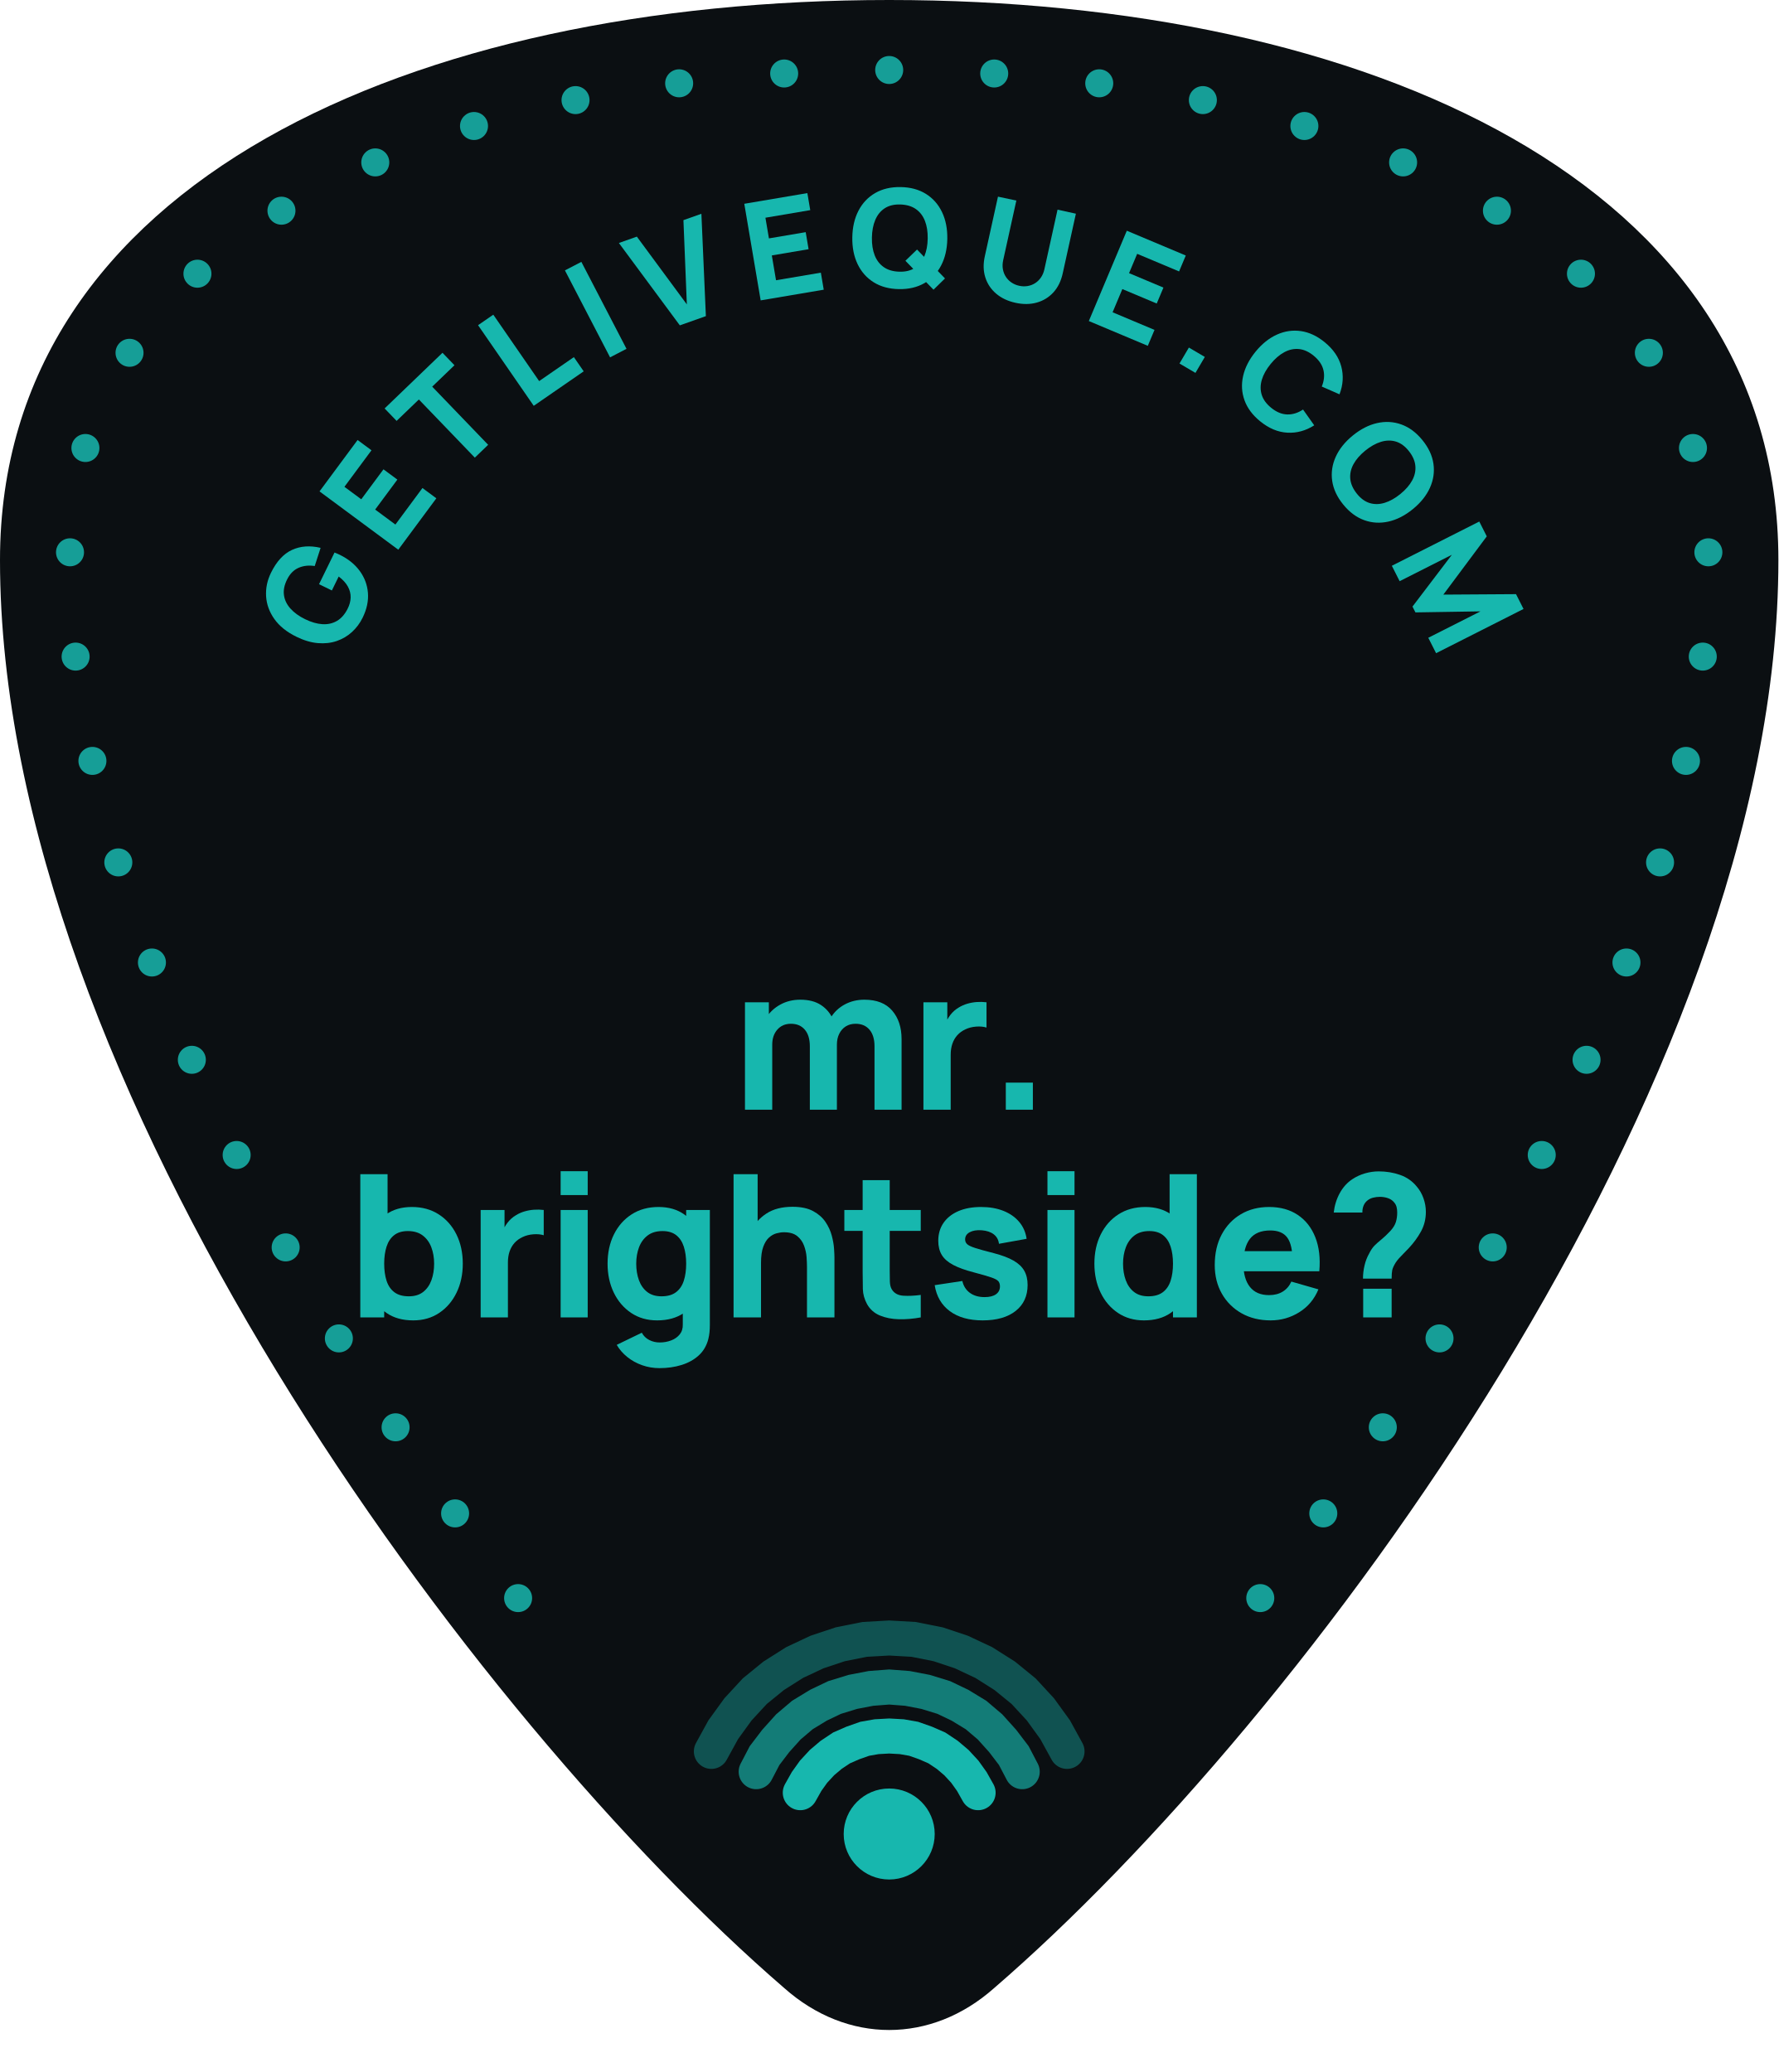
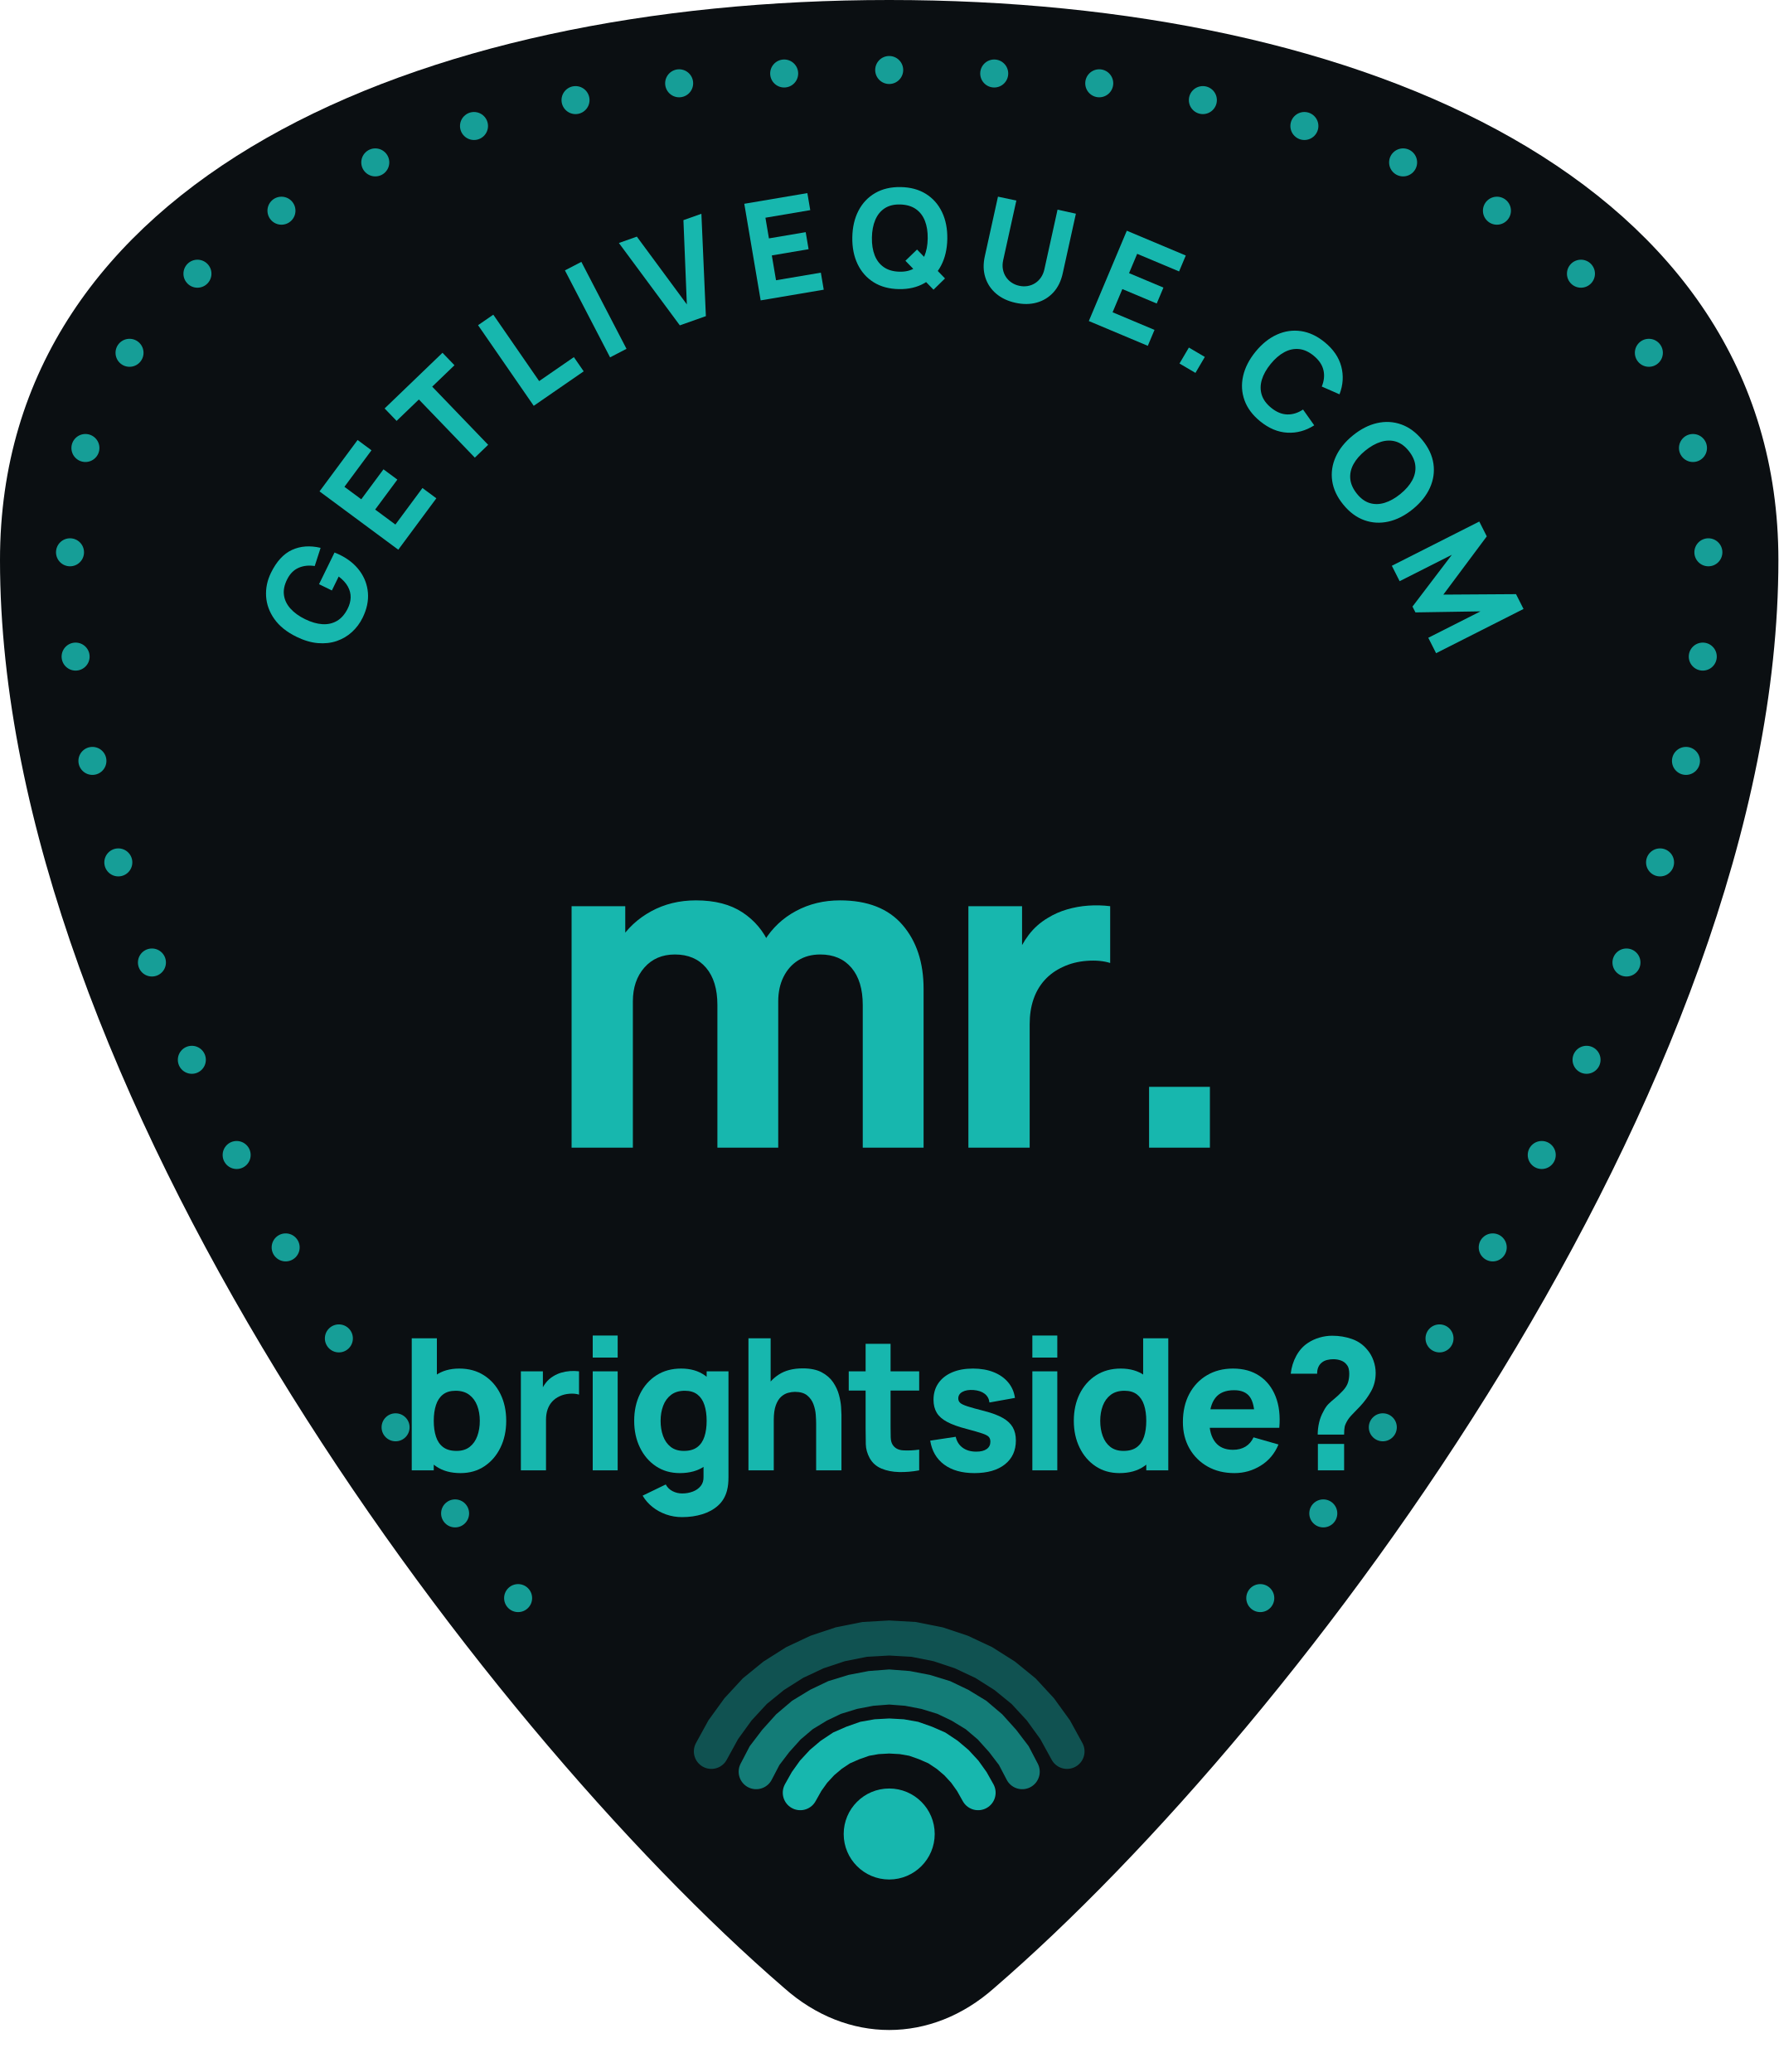
<svg xmlns="http://www.w3.org/2000/svg" viewBox="0 0 25.4 29.6" width="25.4mm" height="29.6mm">
  <defs>
    <clipPath id="pk">
      <path d="M 12.7 0.0 C 19.5 0.0 25.4 2.6 25.4 8.0 C 25.4 15.5 18.6 24.6 14.2 28.4 C 13.3 29.2 12.1 29.2 11.2 28.4 C 6.8 24.6 0.0 15.5 0.0 8.0 C 0.0 2.6 5.9 0.0 12.7 0.0 Z" />
    </clipPath>
  </defs>
  <path d="M 12.7 0.0 C 19.5 0.0 25.4 2.6 25.4 8.0 C 25.4 15.5 18.6 24.6 14.2 28.4 C 13.3 29.2 12.1 29.2 11.2 28.4 C 6.8 24.6 0.0 15.5 0.0 8.0 C 0.0 2.6 5.9 0.0 12.7 0.0 Z" fill="#0B0F12" />
  <g clip-path="url(#pk)">
    <circle cx="12.70" cy="1.00" r="0.2" fill="#17B7AE" opacity="0.85" />
    <circle cx="14.20" cy="1.05" r="0.2" fill="#17B7AE" opacity="0.85" />
    <circle cx="15.70" cy="1.19" r="0.2" fill="#17B7AE" opacity="0.85" />
    <circle cx="17.18" cy="1.43" r="0.2" fill="#17B7AE" opacity="0.85" />
    <circle cx="18.63" cy="1.80" r="0.2" fill="#17B7AE" opacity="0.85" />
    <circle cx="20.04" cy="2.32" r="0.2" fill="#17B7AE" opacity="0.85" />
    <circle cx="21.38" cy="3.01" r="0.2" fill="#17B7AE" opacity="0.85" />
    <circle cx="22.58" cy="3.91" r="0.2" fill="#17B7AE" opacity="0.85" />
    <circle cx="23.55" cy="5.04" r="0.2" fill="#17B7AE" opacity="0.85" />
    <circle cx="24.18" cy="6.40" r="0.2" fill="#17B7AE" opacity="0.85" />
    <circle cx="24.40" cy="7.89" r="0.2" fill="#17B7AE" opacity="0.85" />
    <circle cx="24.32" cy="9.38" r="0.2" fill="#17B7AE" opacity="0.85" />
    <circle cx="24.08" cy="10.87" r="0.2" fill="#17B7AE" opacity="0.85" />
    <circle cx="23.71" cy="12.32" r="0.2" fill="#17B7AE" opacity="0.85" />
    <circle cx="23.23" cy="13.75" r="0.2" fill="#17B7AE" opacity="0.85" />
    <circle cx="22.66" cy="15.14" r="0.2" fill="#17B7AE" opacity="0.85" />
    <circle cx="22.02" cy="16.50" r="0.2" fill="#17B7AE" opacity="0.85" />
    <circle cx="21.32" cy="17.82" r="0.2" fill="#17B7AE" opacity="0.85" />
    <circle cx="20.56" cy="19.12" r="0.2" fill="#17B7AE" opacity="0.85" />
    <circle cx="19.75" cy="20.39" r="0.2" fill="#17B7AE" opacity="0.85" />
    <circle cx="18.90" cy="21.62" r="0.2" fill="#17B7AE" opacity="0.85" />
    <circle cx="18.00" cy="22.83" r="0.2" fill="#17B7AE" opacity="0.85" />
    <circle cx="7.40" cy="22.83" r="0.2" fill="#17B7AE" opacity="0.85" />
    <circle cx="6.50" cy="21.62" r="0.2" fill="#17B7AE" opacity="0.85" />
    <circle cx="5.65" cy="20.39" r="0.2" fill="#17B7AE" opacity="0.85" />
    <circle cx="4.84" cy="19.12" r="0.2" fill="#17B7AE" opacity="0.85" />
    <circle cx="4.08" cy="17.82" r="0.2" fill="#17B7AE" opacity="0.85" />
    <circle cx="3.38" cy="16.50" r="0.2" fill="#17B7AE" opacity="0.85" />
    <circle cx="2.74" cy="15.14" r="0.2" fill="#17B7AE" opacity="0.85" />
    <circle cx="2.17" cy="13.75" r="0.2" fill="#17B7AE" opacity="0.85" />
    <circle cx="1.69" cy="12.32" r="0.2" fill="#17B7AE" opacity="0.85" />
    <circle cx="1.32" cy="10.87" r="0.2" fill="#17B7AE" opacity="0.85" />
    <circle cx="1.08" cy="9.38" r="0.2" fill="#17B7AE" opacity="0.85" />
    <circle cx="1.00" cy="7.89" r="0.2" fill="#17B7AE" opacity="0.85" />
    <circle cx="1.22" cy="6.40" r="0.2" fill="#17B7AE" opacity="0.85" />
    <circle cx="1.85" cy="5.04" r="0.2" fill="#17B7AE" opacity="0.85" />
    <circle cx="2.82" cy="3.91" r="0.2" fill="#17B7AE" opacity="0.85" />
    <circle cx="4.02" cy="3.01" r="0.2" fill="#17B7AE" opacity="0.85" />
    <circle cx="5.36" cy="2.32" r="0.2" fill="#17B7AE" opacity="0.85" />
    <circle cx="6.77" cy="1.80" r="0.2" fill="#17B7AE" opacity="0.85" />
    <circle cx="8.22" cy="1.43" r="0.2" fill="#17B7AE" opacity="0.85" />
    <circle cx="9.70" cy="1.19" r="0.2" fill="#17B7AE" opacity="0.85" />
    <circle cx="11.20" cy="1.05" r="0.2" fill="#17B7AE" opacity="0.85" />
    <path d="M11.43 25.61 L11.52 25.45 L11.62 25.31 L11.74 25.18 L11.87 25.07 L12.02 24.97 L12.18 24.90 L12.35 24.84 L12.52 24.81 L12.70 24.80 L12.88 24.81 L13.05 24.84 L13.22 24.90 L13.38 24.97 L13.53 25.07 L13.66 25.18 L13.78 25.31 L13.88 25.45 L13.97 25.61" fill="none" stroke="#17B7AE" stroke-width="0.5" stroke-linecap="round" opacity="1.0" />
    <path d="M10.80 25.31 L10.92 25.08 L11.08 24.87 L11.26 24.67 L11.46 24.50 L11.69 24.36 L11.92 24.25 L12.18 24.17 L12.44 24.12 L12.70 24.10 L12.96 24.12 L13.22 24.17 L13.48 24.25 L13.71 24.36 L13.94 24.50 L14.14 24.67 L14.32 24.87 L14.48 25.08 L14.60 25.31" fill="none" stroke="#17B7AE" stroke-width="0.5" stroke-linecap="round" opacity="0.65" />
    <path d="M10.16 25.02 L10.33 24.71 L10.54 24.42 L10.78 24.16 L11.05 23.94 L11.35 23.75 L11.67 23.60 L12.00 23.49 L12.35 23.42 L12.70 23.40 L13.05 23.42 L13.40 23.49 L13.73 23.60 L14.05 23.75 L14.35 23.94 L14.62 24.16 L14.86 24.42 L15.07 24.71 L15.24 25.02" fill="none" stroke="#17B7AE" stroke-width="0.5" stroke-linecap="round" opacity="0.4" />
    <circle cx="12.7" cy="26.2" r="0.65" fill="#17B7AE" />
    <g transform="translate(5.154 8.810) rotate(-63.94)" opacity="1.0">
      <path transform="translate(-0.720 0) scale(0.000972 -0.000972)" d="M740 -30Q604 -30 481.0 18.5Q358 67 263.5 162.0Q169 257 114.5 397.0Q60 537 60 720Q60 959 151.5 1126.5Q243 1294 397.5 1382.0Q552 1470 740 1470Q1018 1470 1177.0 1341.0Q1336 1212 1390 976L1112 936Q1073 1062 984.5 1137.5Q896 1213 758 1214Q621 1216 530.0 1155.0Q439 1094 393.5 982.0Q348 870 348 720Q348 570 393.5 460.0Q439 350 530.0 289.0Q621 228 758 226Q851 224 926.5 258.0Q1002 292 1054.0 365.0Q1106 438 1128 552H900V762H1418Q1420 749 1421.0 716.0Q1422 683 1422 678Q1422 471 1338.0 311.0Q1254 151 1101.0 60.5Q948 -30 740 -30Z" fill="#17B7AE" />
    </g>
    <g transform="translate(5.949 7.501) rotate(-53.48)" opacity="1.0">
      <path transform="translate(-0.574 0) scale(0.000972 -0.000972)" d="M140 0V1440H1080V1186H412V878H960V624H412V254H1080V0Z" fill="#17B7AE" />
    </g>
    <g transform="translate(6.877 6.446) rotate(-43.89)" opacity="1.0">
      <path transform="translate(-0.593 0) scale(0.000972 -0.000972)" d="M474 0V1186H20V1440H1200V1186H746V0Z" fill="#17B7AE" />
    </g>
    <g transform="translate(7.928 5.587) rotate(-34.62)" opacity="1.0">
      <path transform="translate(-0.526 0) scale(0.000972 -0.000972)" d="M160 0V1440H432V254H1052V0Z" fill="#17B7AE" />
    </g>
    <g transform="translate(8.831 5.044) rotate(-27.43)" opacity="1.0">
      <path transform="translate(-0.288 0) scale(0.000972 -0.000972)" d="M160 0V1440H432V0Z" fill="#17B7AE" />
    </g>
    <g transform="translate(9.896 4.582) rotate(-19.50)" opacity="1.0">
      <path transform="translate(-0.635 0) scale(0.000972 -0.000972)" d="M450 0 10 1440H290L650 256L1016 1440H1296L856 0Z" fill="#17B7AE" />
    </g>
    <g transform="translate(11.296 4.218) rotate(-9.62)" opacity="1.0">
      <path transform="translate(-0.574 0) scale(0.000972 -0.000972)" d="M140 0V1440H1080V1186H412V878H960V624H412V254H1080V0Z" fill="#17B7AE" />
    </g>
    <g transform="translate(12.840 4.101) rotate(0.96)" opacity="1.0">
      <path transform="translate(-0.737 0) scale(0.000972 -0.000972)" d="M1266 -30 846 388 1014 556 1432 138ZM758 -30Q542 -30 385.5 64.0Q229 158 144.5 327.0Q60 496 60 720Q60 944 144.5 1113.0Q229 1282 385.5 1376.0Q542 1470 758 1470Q974 1470 1130.5 1376.0Q1287 1282 1371.5 1113.0Q1456 944 1456 720Q1456 496 1371.5 327.0Q1287 158 1130.5 64.0Q974 -30 758 -30ZM758 226Q895 224 986.0 285.0Q1077 346 1122.5 458.0Q1168 570 1168 720Q1168 870 1122.5 980.0Q1077 1090 986.0 1151.0Q895 1212 758 1214Q621 1216 530.0 1155.0Q439 1094 393.5 982.0Q348 870 348 720Q348 570 393.5 460.0Q439 350 530.0 289.0Q621 228 758 226Z" fill="#17B7AE" />
    </g>
    <g transform="translate(14.509 4.297) rotate(12.44)" opacity="1.0">
      <path transform="translate(-0.706 0) scale(0.000972 -0.000972)" d="M726 -30Q552 -30 420.0 40.5Q288 111 214.0 239.0Q140 367 140 540V1438L416 1440V542Q416 471 440.0 413.0Q464 355 506.5 313.0Q549 271 605.5 248.5Q662 226 726 226Q792 226 848.5 249.0Q905 272 947.0 314.0Q989 356 1012.5 414.0Q1036 472 1036 542V1440H1312V540Q1312 367 1238.0 239.0Q1164 111 1032.0 40.5Q900 -30 726 -30Z" fill="#17B7AE" />
    </g>
    <g transform="translate(15.955 4.756) rotate(22.80)" opacity="1.0">
      <path transform="translate(-0.574 0) scale(0.000972 -0.000972)" d="M140 0V1440H1080V1186H412V878H960V624H412V254H1080V0Z" fill="#17B7AE" />
    </g>
    <g transform="translate(16.960 5.260) rotate(30.47)" opacity="1.0">
      <path transform="translate(-0.311 0) scale(0.000972 -0.000972)" d="M184 0V272H456V0Z" fill="#17B7AE" />
    </g>
    <g transform="translate(18.007 5.988) rotate(39.18)" opacity="1.0">
      <path transform="translate(-0.725 0) scale(0.000972 -0.000972)" d="M758 -30Q542 -30 385.5 64.0Q229 158 144.5 327.0Q60 496 60 720Q60 944 144.5 1113.0Q229 1282 385.5 1376.0Q542 1470 758 1470Q1006 1470 1174.5 1347.0Q1343 1224 1412 1014L1138 938Q1098 1069 1003.0 1141.5Q908 1214 758 1214Q621 1214 529.5 1153.0Q438 1092 392.0 981.0Q346 870 346 720Q346 570 392.0 459.0Q438 348 529.5 287.0Q621 226 758 226Q908 226 1003.0 299.0Q1098 372 1138 502L1412 426Q1343 216 1174.5 93.0Q1006 -30 758 -30Z" fill="#17B7AE" />
    </g>
    <g transform="translate(19.208 7.190) rotate(50.79)" opacity="1.0">
      <path transform="translate(-0.737 0) scale(0.000972 -0.000972)" d="M758 -30Q542 -30 385.5 64.0Q229 158 144.5 327.0Q60 496 60 720Q60 944 144.5 1113.0Q229 1282 385.5 1376.0Q542 1470 758 1470Q974 1470 1130.5 1376.0Q1287 1282 1371.5 1113.0Q1456 944 1456 720Q1456 496 1371.5 327.0Q1287 158 1130.5 64.0Q974 -30 758 -30ZM758 226Q895 224 986.0 285.0Q1077 346 1122.5 458.0Q1168 570 1168 720Q1168 870 1122.5 980.0Q1077 1090 986.0 1151.0Q895 1212 758 1214Q621 1216 530.0 1155.0Q439 1094 393.5 982.0Q348 870 348 720Q348 570 393.5 460.0Q439 350 530.0 289.0Q621 228 758 226Z" fill="#17B7AE" />
    </g>
    <g transform="translate(20.195 8.707) rotate(63.16)" opacity="1.0">
      <path transform="translate(-0.836 0) scale(0.000972 -0.000972)" d="M140 0V1440H384L860 484L1336 1440H1580V0H1326V860L908 0H812L394 860V0Z" fill="#17B7AE" />
    </g>
-     <path transform="translate(10.444 15.853) scale(0.001421 -0.001421)" d="M1440 0V638Q1440 745 1389.5 804.5Q1339 864 1250 864Q1193 864 1151.0 837.5Q1109 811 1085.5 763.5Q1062 716 1062 654L948 730Q948 841 1000.5 926.0Q1053 1011 1141.5 1058.5Q1230 1106 1338 1106Q1523 1106 1617.5 996.5Q1712 887 1712 710V0ZM138 0V1080H378V722H412V0ZM790 0V638Q790 745 739.5 804.5Q689 864 600 864Q515 864 463.5 805.5Q412 747 412 654L298 734Q298 840 351.0 924.0Q404 1008 493.5 1057.0Q583 1106 694 1106Q821 1106 902.5 1052.0Q984 998 1023.0 908.0Q1062 818 1062 710V0Z" fill="#17B7AE" />
-     <path transform="translate(12.990 15.853) scale(0.001421 -0.001421)" d="M140 0V1080H380V816L354 850Q375 906 410.0 952.0Q445 998 496 1028Q535 1052 581.0 1065.5Q627 1079 676.0 1082.5Q725 1086 774 1080V826Q729 840 669.5 835.5Q610 831 562 808Q514 786 481.0 749.5Q448 713 431.0 663.5Q414 614 414 552V0Z" fill="#17B7AE" />
-     <path transform="translate(14.104 15.853) scale(0.001421 -0.001421)" d="M184 0V272H456V0Z" fill="#17B7AE" />
-     <path transform="translate(4.950 18.820) scale(0.001421 -0.001421)" d="M670 -30Q509 -30 401.0 45.0Q293 120 238.5 249.0Q184 378 184 540Q184 702 238.0 831.0Q292 960 397.0 1035.0Q502 1110 656 1110Q811 1110 926.0 1036.0Q1041 962 1104.5 833.5Q1168 705 1168 540Q1168 378 1105.5 249.0Q1043 120 931.0 45.0Q819 -30 670 -30ZM138 0V1440H412V740H378V0ZM626 212Q714 212 770.0 256.0Q826 300 853.0 374.5Q880 449 880 540Q880 630 852.0 704.5Q824 779 765.5 823.5Q707 868 616 868Q531 868 478.5 827.0Q426 786 402.0 712.0Q378 638 378 540Q378 442 402.0 368.0Q426 294 480.5 253.0Q535 212 626 212Z" fill="#17B7AE" />
-     <path transform="translate(6.666 18.820) scale(0.001421 -0.001421)" d="M140 0V1080H380V816L354 850Q375 906 410.0 952.0Q445 998 496 1028Q535 1052 581.0 1065.5Q627 1079 676.0 1082.5Q725 1086 774 1080V826Q729 840 669.5 835.5Q610 831 562 808Q514 786 481.0 749.5Q448 713 431.0 663.5Q414 614 414 552V0Z" fill="#17B7AE" />
-     <path transform="translate(7.780 18.820) scale(0.001421 -0.001421)" d="M160 1230V1470H432V1230ZM160 0V1080H432V0Z" fill="#17B7AE" />
-     <path transform="translate(8.564 18.820) scale(0.001421 -0.001421)" d="M602 -510Q510 -510 427.0 -480.5Q344 -451 278.5 -398.5Q213 -346 172 -276L424 -154Q450 -202 498.5 -227.0Q547 -252 604 -252Q665 -252 719.0 -231.5Q773 -211 805.5 -170.5Q838 -130 836 -70V244H870V1080H1108V-74Q1108 -114 1104.5 -149.5Q1101 -185 1092 -220Q1066 -319 995.5 -383.0Q925 -447 823.0 -478.5Q721 -510 602 -510ZM578 -30Q429 -30 317.0 45.0Q205 120 142.5 249.0Q80 378 80 540Q80 705 143.5 833.5Q207 962 322.0 1036.0Q437 1110 592 1110Q746 1110 851.0 1035.0Q956 960 1010.0 831.0Q1064 702 1064 540Q1064 378 1009.5 249.0Q955 120 847.0 45.0Q739 -30 578 -30ZM622 212Q713 212 767.5 253.0Q822 294 846.0 368.0Q870 442 870 540Q870 638 846.0 712.0Q822 786 769.5 827.0Q717 868 632 868Q541 868 482.5 823.5Q424 779 396.0 704.5Q368 630 368 540Q368 449 395.0 374.5Q422 300 478.0 256.0Q534 212 622 212Z" fill="#17B7AE" />
-     <path transform="translate(10.281 18.820) scale(0.001421 -0.001421)" d="M876 0V510Q876 547 872.0 604.5Q868 662 847.0 720.0Q826 778 778.5 817.0Q731 856 644 856Q609 856 569.0 845.0Q529 834 494.0 802.5Q459 771 436.5 710.0Q414 649 414 548L258 622Q258 750 310.0 862.0Q362 974 466.5 1043.0Q571 1112 730 1112Q857 1112 937.0 1069.0Q1017 1026 1061.5 960.0Q1106 894 1125.0 822.5Q1144 751 1148.0 692.0Q1152 633 1152 606V0ZM138 0V1440H380V700H414V0Z" fill="#17B7AE" />
-     <path transform="translate(12.031 18.820) scale(0.001421 -0.001421)" d="M788 0Q676 -21 568.5 -18.5Q461 -16 376.5 19.5Q292 55 248 134Q208 208 206.0 284.5Q204 361 204 458V1380H476V474Q476 411 477.5 360.5Q479 310 498 280Q534 223 613.0 218.0Q692 213 788 226ZM20 870V1080H788V870Z" fill="#17B7AE" />
-     <path transform="translate(13.236 18.820) scale(0.001421 -0.001421)" d="M562 -30Q358 -30 232.5 62.5Q107 155 80 324L358 366Q375 290 433.5 247.0Q492 204 582 204Q656 204 696.0 232.5Q736 261 736 312Q736 344 720.0 363.5Q704 383 648.5 402.0Q593 421 476 452Q344 486 265.0 528.0Q186 570 151.0 628.5Q116 687 116 770Q116 874 169.0 950.5Q222 1027 318.5 1068.5Q415 1110 546 1110Q673 1110 771.0 1071.0Q869 1032 929.5 960.0Q990 888 1004 790L726 740Q719 800 674.0 835.0Q629 870 552 876Q477 881 431.5 856.0Q386 831 386 784Q386 756 405.5 737.0Q425 718 486.5 698.0Q548 678 674 646Q797 614 871.5 571.5Q946 529 980.0 469.5Q1014 410 1014 326Q1014 160 894.0 65.0Q774 -30 562 -30Z" fill="#17B7AE" />
-     <path transform="translate(14.733 18.820) scale(0.001421 -0.001421)" d="M160 1230V1470H432V1230ZM160 0V1080H432V0Z" fill="#17B7AE" />
-     <path transform="translate(15.517 18.820) scale(0.001421 -0.001421)" d="M578 -30Q429 -30 317.0 45.0Q205 120 142.5 249.0Q80 378 80 540Q80 705 143.5 833.5Q207 962 322.0 1036.0Q437 1110 592 1110Q746 1110 851.0 1035.0Q956 960 1010.0 831.0Q1064 702 1064 540Q1064 378 1009.5 249.0Q955 120 847.0 45.0Q739 -30 578 -30ZM622 212Q713 212 767.5 253.0Q822 294 846.0 368.0Q870 442 870 540Q870 638 846.0 712.0Q822 786 769.5 827.0Q717 868 632 868Q541 868 482.5 823.5Q424 779 396.0 704.5Q368 630 368 540Q368 449 395.0 374.5Q422 300 478.0 256.0Q534 212 622 212ZM870 0V740H836V1440H1110V0Z" fill="#17B7AE" />
-     <path transform="translate(17.236 18.820) scale(0.001421 -0.001421)" d="M642 -30Q476 -30 349.5 41.5Q223 113 151.5 238.5Q80 364 80 526Q80 703 150.0 834.0Q220 965 343.0 1037.5Q466 1110 626 1110Q796 1110 915.0 1030.0Q1034 950 1091.0 805.0Q1148 660 1131 464H862V564Q862 729 809.5 801.5Q757 874 638 874Q499 874 433.5 789.5Q368 705 368 540Q368 389 433.5 306.5Q499 224 626 224Q706 224 763.0 259.0Q820 294 850 360L1122 282Q1061 134 929.5 52.0Q798 -30 642 -30ZM284 464V666H1000V464Z" fill="#17B7AE" />
-     <path transform="translate(18.907 18.820) scale(0.001421 -0.001421)" d="M394 390Q394 456 409.5 522.0Q425 588 456 642Q481 693 510.5 722.5Q540 752 578.5 783.0Q617 814 670 870Q711 915 724.5 958.5Q738 1002 738 1054Q738 1081 732.5 1106.0Q727 1131 712 1150Q688 1183 648.5 1197.5Q609 1212 564 1212Q530 1212 497.5 1204.0Q465 1196 442 1178Q414 1157 400.5 1125.0Q387 1093 388 1054H100Q112 1161 161.0 1250.0Q210 1339 288 1390Q345 1428 414.0 1448.0Q483 1468 552 1468Q666 1468 767.0 1432.5Q868 1397 934 1316Q978 1265 1002.0 1197.5Q1026 1130 1026 1062Q1026 953 977.0 864.0Q928 775 856 698Q825 665 800.5 640.5Q776 616 756.5 594.5Q737 573 722 550Q694 504 688.0 475.0Q682 446 682 390ZM396 0V288H682V0Z" fill="#17B7AE" />
+     <path transform="translate(7.723 16.395) scale(0.003194 -0.003194)" d="M1440 0V638Q1440 745 1389.5 804.5Q1339 864 1250 864Q1193 864 1151.0 837.5Q1109 811 1085.5 763.5Q1062 716 1062 654L948 730Q948 841 1000.5 926.0Q1053 1011 1141.5 1058.5Q1230 1106 1338 1106Q1523 1106 1617.5 996.5Q1712 887 1712 710V0ZM138 0V1080H378V722H412V0ZM790 0V638Q790 745 739.5 804.5Q689 864 600 864Q515 864 463.5 805.5Q412 747 412 654L298 734Q298 840 351.0 924.0Q404 1008 493.5 1057.0Q583 1106 694 1106Q821 1106 902.5 1052.0Q984 998 1023.0 908.0Q1062 818 1062 710V0Z" fill="#17B7AE" />
+     <path transform="translate(13.384 16.395) scale(0.003194 -0.003194)" d="M140 0V1080H380V816L354 850Q375 906 410.0 952.0Q445 998 496 1028Q535 1052 581.0 1065.5Q627 1079 676.0 1082.5Q725 1086 774 1080V826Q729 840 669.5 835.5Q610 831 562 808Q514 786 481.0 749.5Q448 713 431.0 663.5Q414 614 414 552V0Z" fill="#17B7AE" />
+     <path transform="translate(15.824 16.395) scale(0.003194 -0.003194)" d="M184 0V272H456V0Z" fill="#17B7AE" />
+     <path transform="translate(5.700 21.005) scale(0.00131 -0.00131)" d="M670 -30Q509 -30 401.0 45.0Q293 120 238.5 249.0Q184 378 184 540Q184 702 238.0 831.0Q292 960 397.0 1035.0Q502 1110 656 1110Q811 1110 926.0 1036.0Q1041 962 1104.5 833.5Q1168 705 1168 540Q1168 378 1105.5 249.0Q1043 120 931.0 45.0Q819 -30 670 -30ZM138 0V1440H412V740H378V0ZM626 212Q714 212 770.0 256.0Q826 300 853.0 374.5Q880 449 880 540Q880 630 852.0 704.5Q824 779 765.5 823.5Q707 868 616 868Q531 868 478.5 827.0Q426 786 402.0 712.0Q378 638 378 540Q378 442 402.0 368.0Q426 294 480.5 253.0Q535 212 626 212Z" fill="#17B7AE" />
+     <path transform="translate(7.256 21.005) scale(0.00131 -0.00131)" d="M140 0V1080H380V816L354 850Q375 906 410.0 952.0Q445 998 496 1028Q535 1052 581.0 1065.5Q627 1079 676.0 1082.5Q725 1086 774 1080V826Q729 840 669.5 835.5Q610 831 562 808Q514 786 481.0 749.5Q448 713 431.0 663.5Q414 614 414 552V0Z" fill="#17B7AE" />
+     <path transform="translate(8.256 21.005) scale(0.00131 -0.00131)" d="M160 1230V1470H432V1230ZM160 0V1080H432V0Z" fill="#17B7AE" />
+     <path transform="translate(8.953 21.005) scale(0.00131 -0.00131)" d="M602 -510Q510 -510 427.0 -480.5Q344 -451 278.5 -398.5Q213 -346 172 -276L424 -154Q450 -202 498.5 -227.0Q547 -252 604 -252Q665 -252 719.0 -231.5Q773 -211 805.5 -170.5Q838 -130 836 -70V244H870V1080H1108V-74Q1108 -114 1104.5 -149.5Q1101 -185 1092 -220Q1066 -319 995.5 -383.0Q925 -447 823.0 -478.5Q721 -510 602 -510ZM578 -30Q429 -30 317.0 45.0Q205 120 142.5 249.0Q80 378 80 540Q80 705 143.5 833.5Q207 962 322.0 1036.0Q437 1110 592 1110Q746 1110 851.0 1035.0Q956 960 1010.0 831.0Q1064 702 1064 540Q1064 378 1009.5 249.0Q955 120 847.0 45.0Q739 -30 578 -30ZM622 212Q713 212 767.5 253.0Q822 294 846.0 368.0Q870 442 870 540Q870 638 846.0 712.0Q822 786 769.5 827.0Q717 868 632 868Q541 868 482.5 823.5Q424 779 396.0 704.5Q368 630 368 540Q368 449 395.0 374.5Q422 300 478.0 256.0Q534 212 622 212Z" fill="#17B7AE" />
+     <path transform="translate(10.509 21.005) scale(0.00131 -0.00131)" d="M876 0V510Q876 547 872.0 604.5Q868 662 847.0 720.0Q826 778 778.5 817.0Q731 856 644 856Q609 856 569.0 845.0Q529 834 494.0 802.5Q459 771 436.5 710.0Q414 649 414 548L258 622Q258 750 310.0 862.0Q362 974 466.5 1043.0Q571 1112 730 1112Q857 1112 937.0 1069.0Q1017 1026 1061.5 960.0Q1106 894 1125.0 822.5Q1144 751 1148.0 692.0Q1152 633 1152 606V0ZM138 0V1440H380V700H414V0Z" fill="#17B7AE" />
+     <path transform="translate(12.096 21.005) scale(0.00131 -0.00131)" d="M788 0Q676 -21 568.5 -18.5Q461 -16 376.5 19.5Q292 55 248 134Q208 208 206.0 284.5Q204 361 204 458V1380H476V474Q476 411 477.5 360.5Q479 310 498 280Q534 223 613.0 218.0Q692 213 788 226ZM20 870V1080H788V870Z" fill="#17B7AE" />
+     <path transform="translate(13.181 21.005) scale(0.00131 -0.00131)" d="M562 -30Q358 -30 232.5 62.5Q107 155 80 324L358 366Q375 290 433.5 247.0Q492 204 582 204Q656 204 696.0 232.5Q736 261 736 312Q736 344 720.0 363.5Q704 383 648.5 402.0Q593 421 476 452Q344 486 265.0 528.0Q186 570 151.0 628.5Q116 687 116 770Q116 874 169.0 950.5Q222 1027 318.5 1068.5Q415 1110 546 1110Q673 1110 771.0 1071.0Q869 1032 929.5 960.0Q990 888 1004 790L726 740Q719 800 674.0 835.0Q629 870 552 876Q477 881 431.5 856.0Q386 831 386 784Q386 756 405.5 737.0Q425 718 486.5 698.0Q548 678 674 646Q797 614 871.5 571.5Q946 529 980.0 469.5Q1014 410 1014 326Q1014 160 894.0 65.0Q774 -30 562 -30Z" fill="#17B7AE" />
+     <path transform="translate(14.535 21.005) scale(0.00131 -0.00131)" d="M160 1230V1470H432V1230ZM160 0V1080H432V0Z" fill="#17B7AE" />
+     <path transform="translate(15.232 21.005) scale(0.00131 -0.00131)" d="M578 -30Q429 -30 317.0 45.0Q205 120 142.5 249.0Q80 378 80 540Q80 705 143.5 833.5Q207 962 322.0 1036.0Q437 1110 592 1110Q746 1110 851.0 1035.0Q956 960 1010.0 831.0Q1064 702 1064 540Q1064 378 1009.5 249.0Q955 120 847.0 45.0Q739 -30 578 -30ZM622 212Q713 212 767.5 253.0Q822 294 846.0 368.0Q870 442 870 540Q870 638 846.0 712.0Q822 786 769.5 827.0Q717 868 632 868Q541 868 482.5 823.5Q424 779 396.0 704.5Q368 630 368 540Q368 449 395.0 374.5Q422 300 478.0 256.0Q534 212 622 212ZM870 0V740H836V1440H1110V0Z" fill="#17B7AE" />
+     <path transform="translate(16.790 21.005) scale(0.00131 -0.00131)" d="M642 -30Q476 -30 349.5 41.5Q223 113 151.5 238.5Q80 364 80 526Q80 703 150.0 834.0Q220 965 343.0 1037.5Q466 1110 626 1110Q796 1110 915.0 1030.0Q1034 950 1091.0 805.0Q1148 660 1131 464H862V564Q862 729 809.5 801.5Q757 874 638 874Q499 874 433.5 789.5Q368 705 368 540Q368 389 433.5 306.5Q499 224 626 224Q706 224 763.0 259.0Q820 294 850 360L1122 282Q1061 134 929.5 52.0Q798 -30 642 -30ZM284 464V666H1000V464Z" fill="#17B7AE" />
+     <path transform="translate(18.304 21.005) scale(0.00131 -0.00131)" d="M394 390Q394 456 409.5 522.0Q425 588 456 642Q481 693 510.5 722.5Q540 752 578.5 783.0Q617 814 670 870Q711 915 724.5 958.5Q738 1002 738 1054Q738 1081 732.5 1106.0Q727 1131 712 1150Q688 1183 648.5 1197.5Q609 1212 564 1212Q530 1212 497.5 1204.0Q465 1196 442 1178Q414 1157 400.5 1125.0Q387 1093 388 1054H100Q112 1161 161.0 1250.0Q210 1339 288 1390Q345 1428 414.0 1448.0Q483 1468 552 1468Q666 1468 767.0 1432.5Q868 1397 934 1316Q978 1265 1002.0 1197.5Q1026 1130 1026 1062Q1026 953 977.0 864.0Q928 775 856 698Q825 665 800.5 640.5Q776 616 756.5 594.5Q737 573 722 550Q694 504 688.0 475.0Q682 446 682 390ZM396 0V288H682V0Z" fill="#17B7AE" />
  </g>
</svg>
